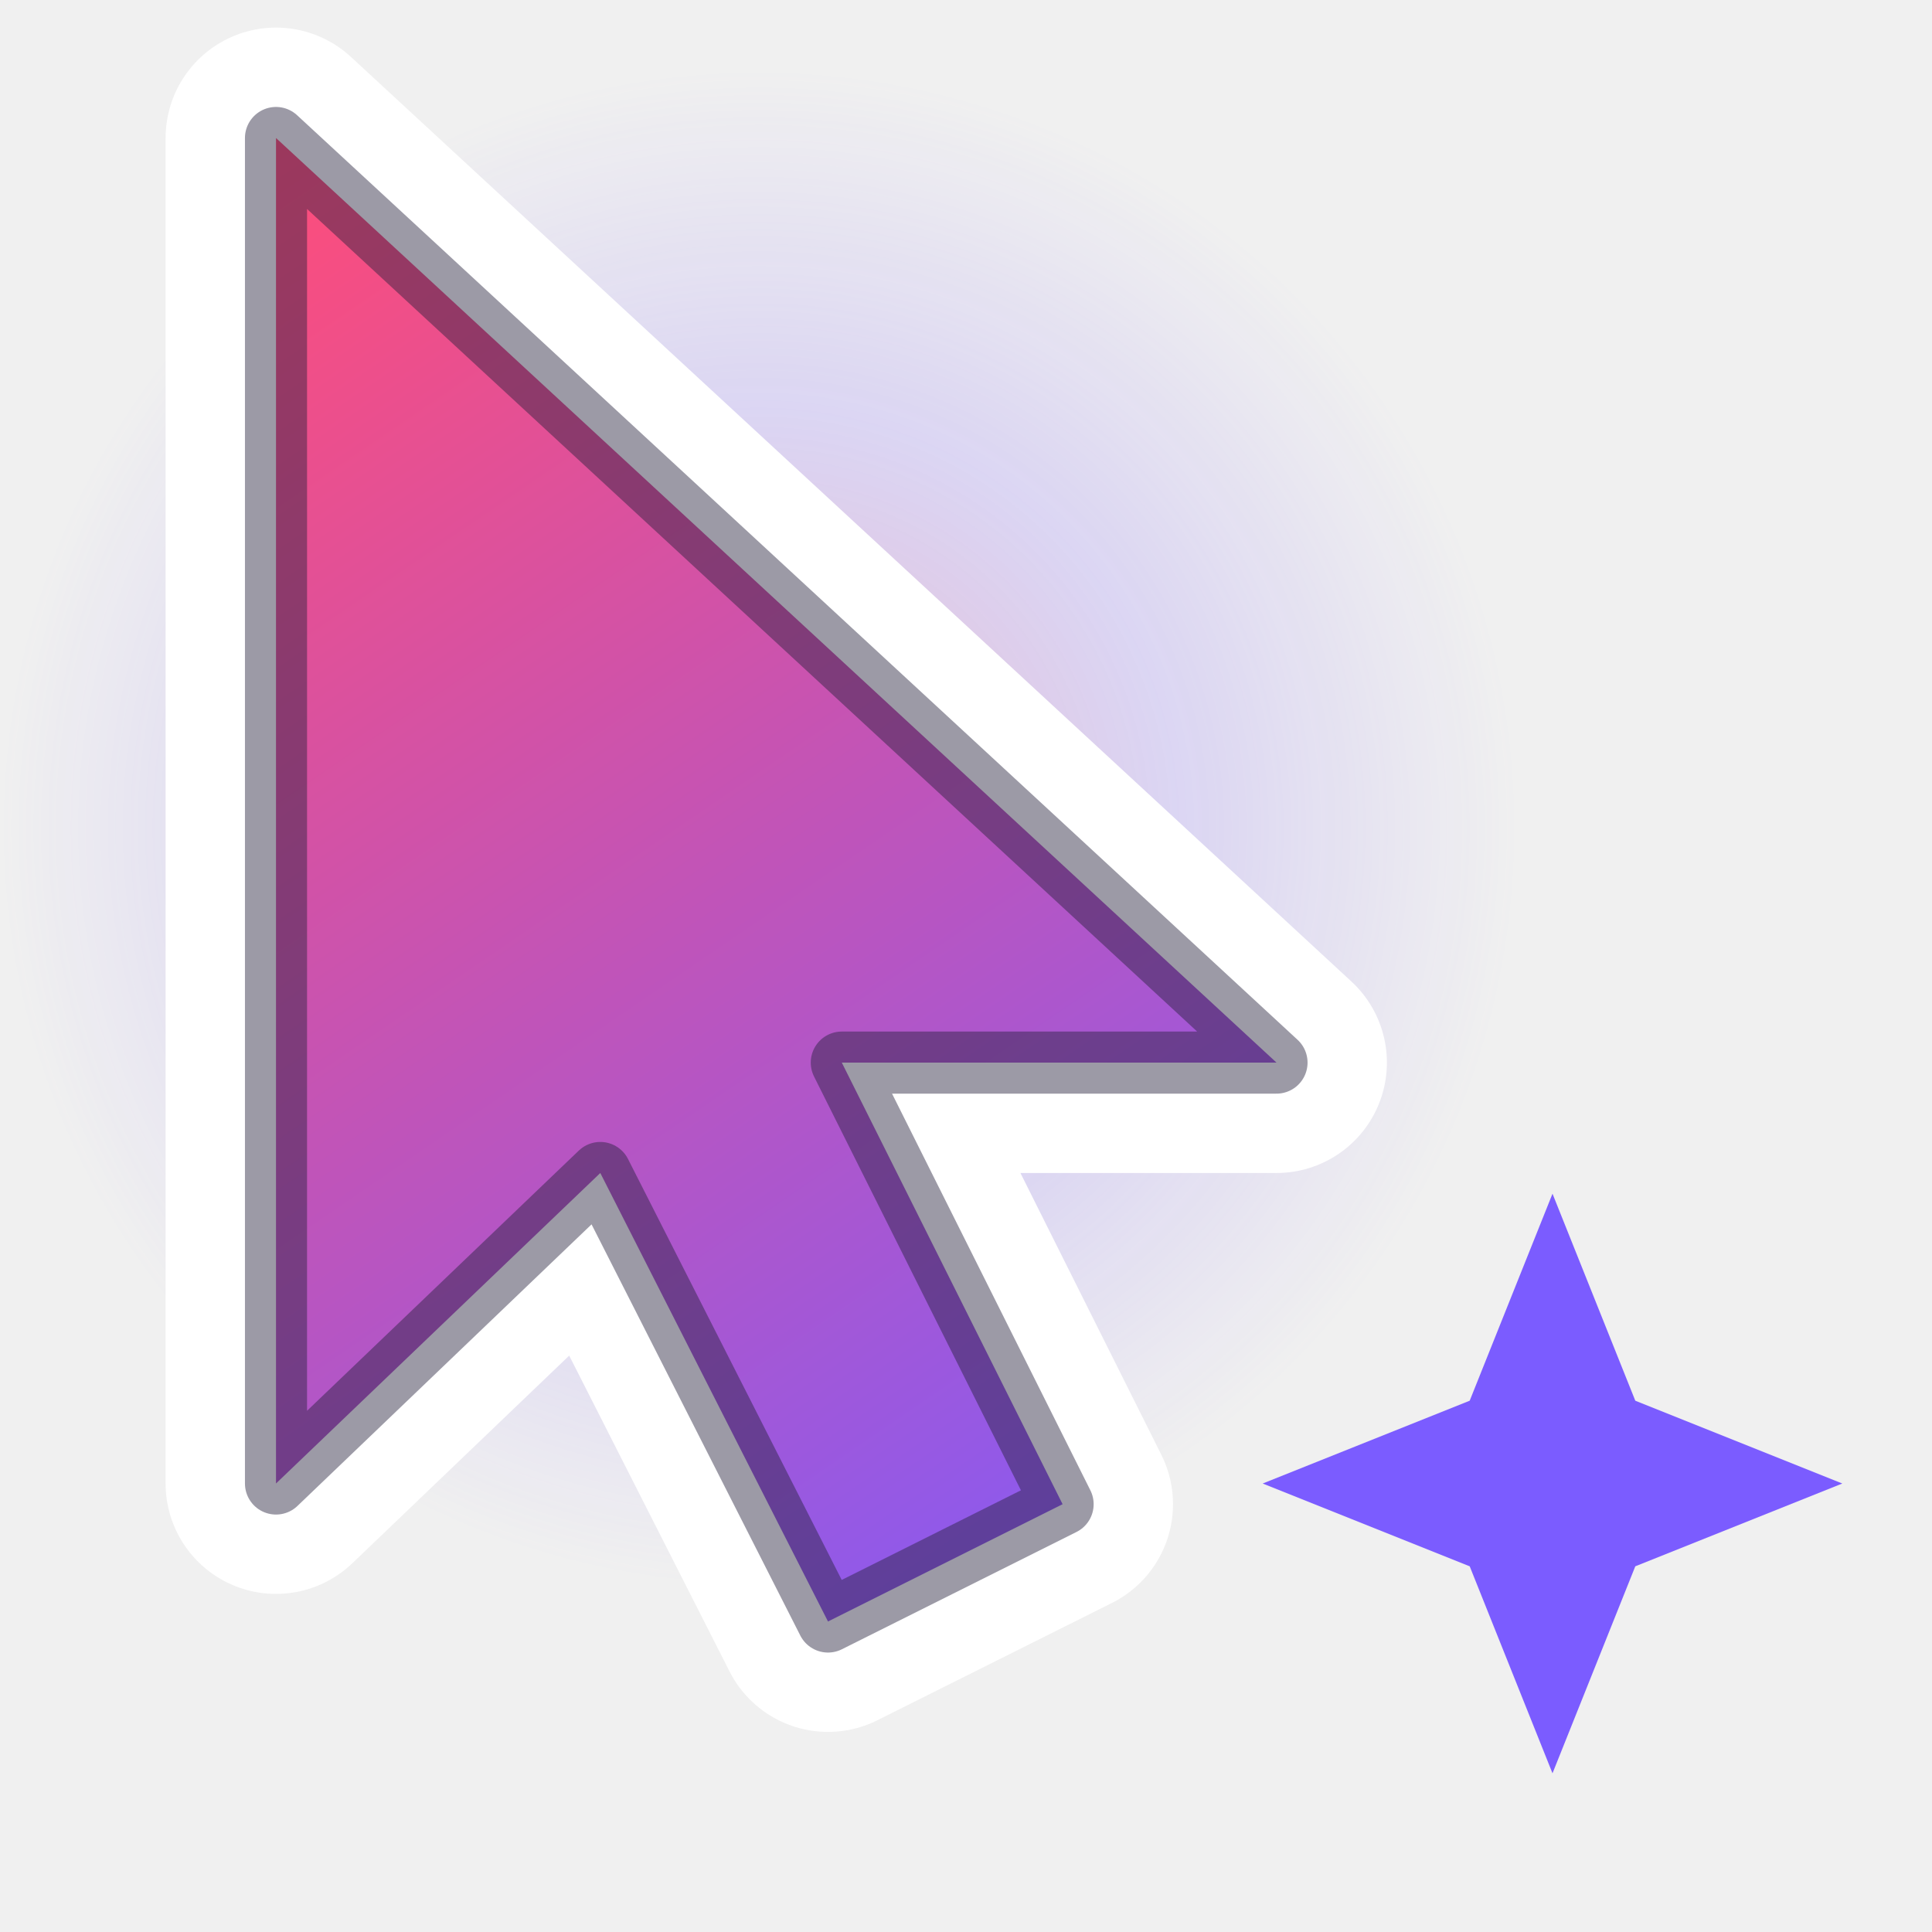
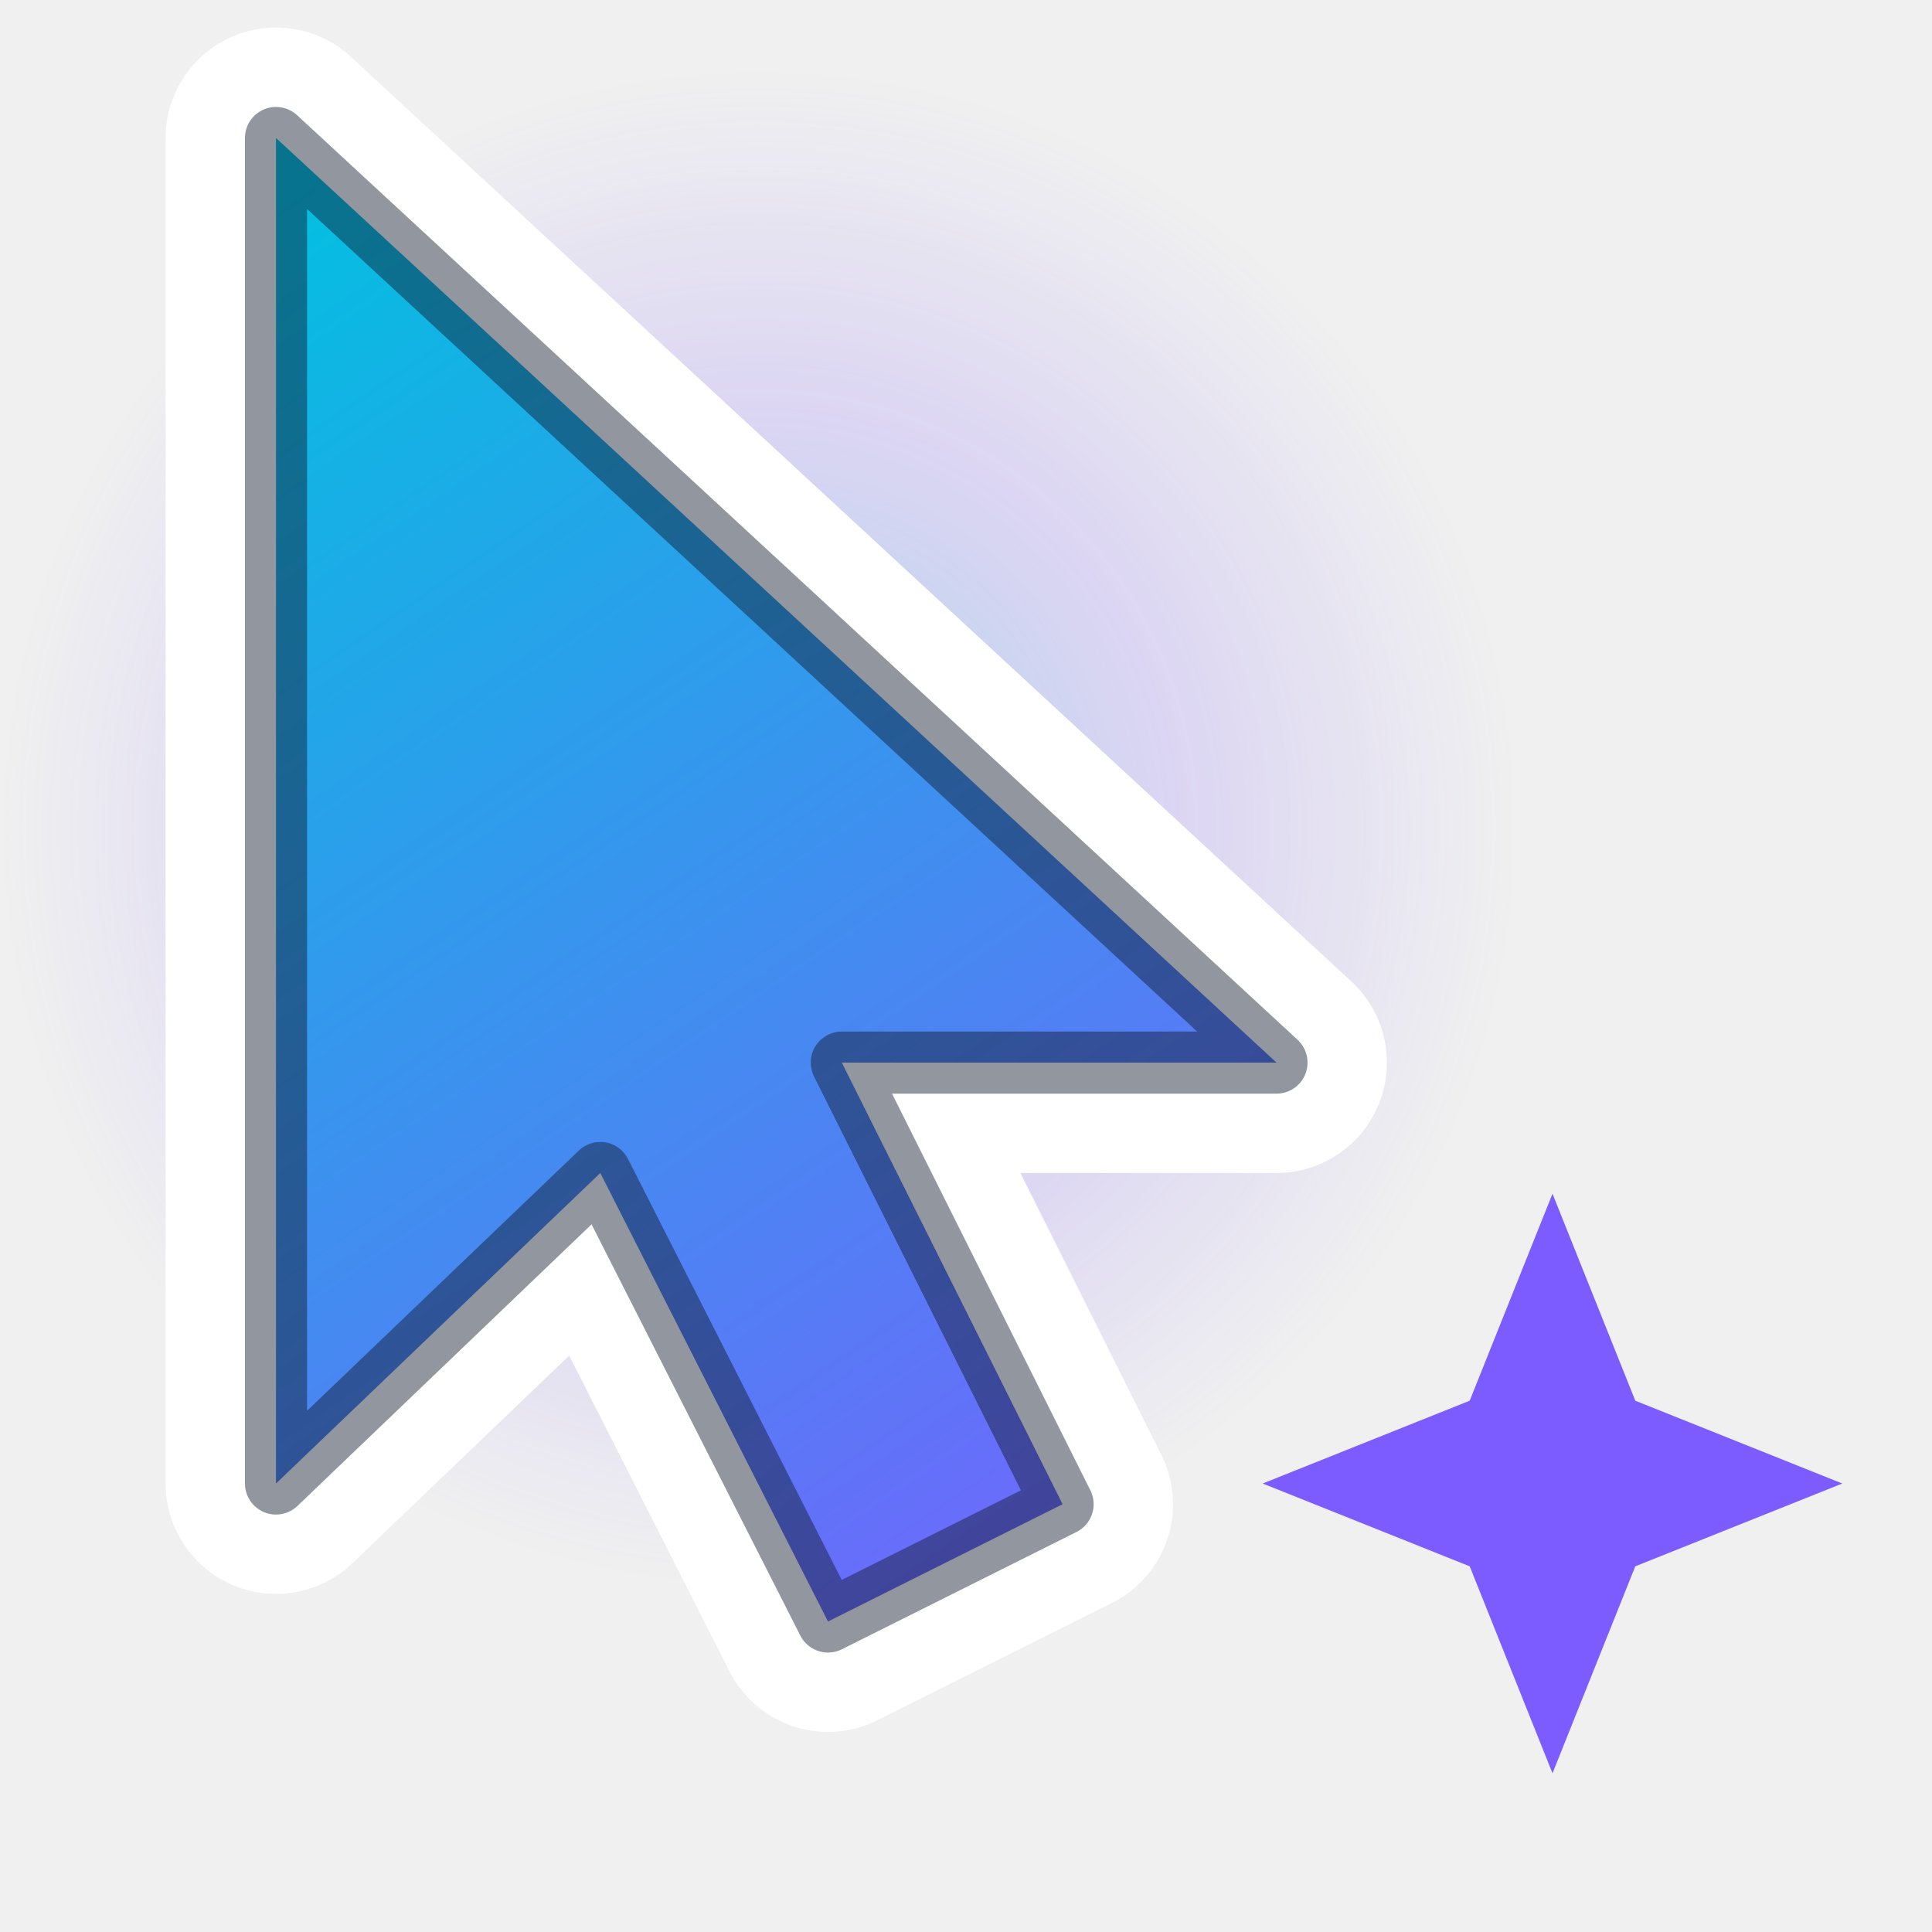
<svg xmlns="http://www.w3.org/2000/svg" width="28" height="28" viewBox="0 0 28 28">
  <defs>
    <linearGradient id="pg" x1="4" y1="2" x2="19" y2="24" gradientUnits="userSpaceOnUse">
-       <stop offset="0" stop-color="#ff4d79" />
-       <stop offset="1" stop-color="#7b5cff" />
+       <stop offset="0" stop-color="#00c2e0" />
+       <stop offset="1" stop-color="#7d5cff" />
    </linearGradient>
    <radialGradient id="ph" cx="11" cy="12" r="11" gradientUnits="userSpaceOnUse">
-       <stop offset="0" stop-color="#ff4d79" stop-opacity=".34" />
-       <stop offset=".55" stop-color="#7b5cff" stop-opacity=".18" />
-       <stop offset="1" stop-color="#7b5cff" stop-opacity="0" />
+       <stop offset="0" stop-color="#00c2e0" stop-opacity=".34" />
+       <stop offset=".55" stop-color="#7d5cff" stop-opacity=".18" />
+       <stop offset="1" stop-color="#7d5cff" stop-opacity="0" />
    </radialGradient>
  </defs>
  <circle cx="11" cy="12" r="11" fill="url(#ph)" />
  <path d="M4 2 L4 21.5 L8.7 17 L12 23.5 L15.4 21.8 L12.2 15.4 L18.5 15.4 Z" fill="#fff" stroke="#fff" stroke-width="3.2" stroke-linejoin="round" />
-   <path d="M4 2 L4 21.5 L8.7 17 L12 23.5 L15.4 21.8 L12.2 15.4 L18.5 15.4 Z" fill="url(#pg)" stroke="#241f3a" stroke-opacity=".45" stroke-width=".9" stroke-linejoin="round" />
-   <path d="M22.5 17.3 L23.7 20.3 L26.7 21.5 L23.7 22.7 L22.5 25.7 L21.3 22.7 L18.3 21.5 L21.3 20.3 Z" fill="#7b5cff" />
+   <path d="M4 2 L4 21.5 L8.7 17 L12 23.5 L15.4 21.8 L12.2 15.4 L18.5 15.4 Z" fill="url(#pg)" stroke="#0e1729" stroke-opacity=".45" stroke-width=".9" stroke-linejoin="round" />
+   <path d="M22.5 17.3 L23.7 20.3 L26.7 21.5 L23.7 22.7 L22.5 25.7 L21.3 22.7 L18.3 21.5 L21.3 20.3 Z" fill="#7d5cff" />
</svg>
